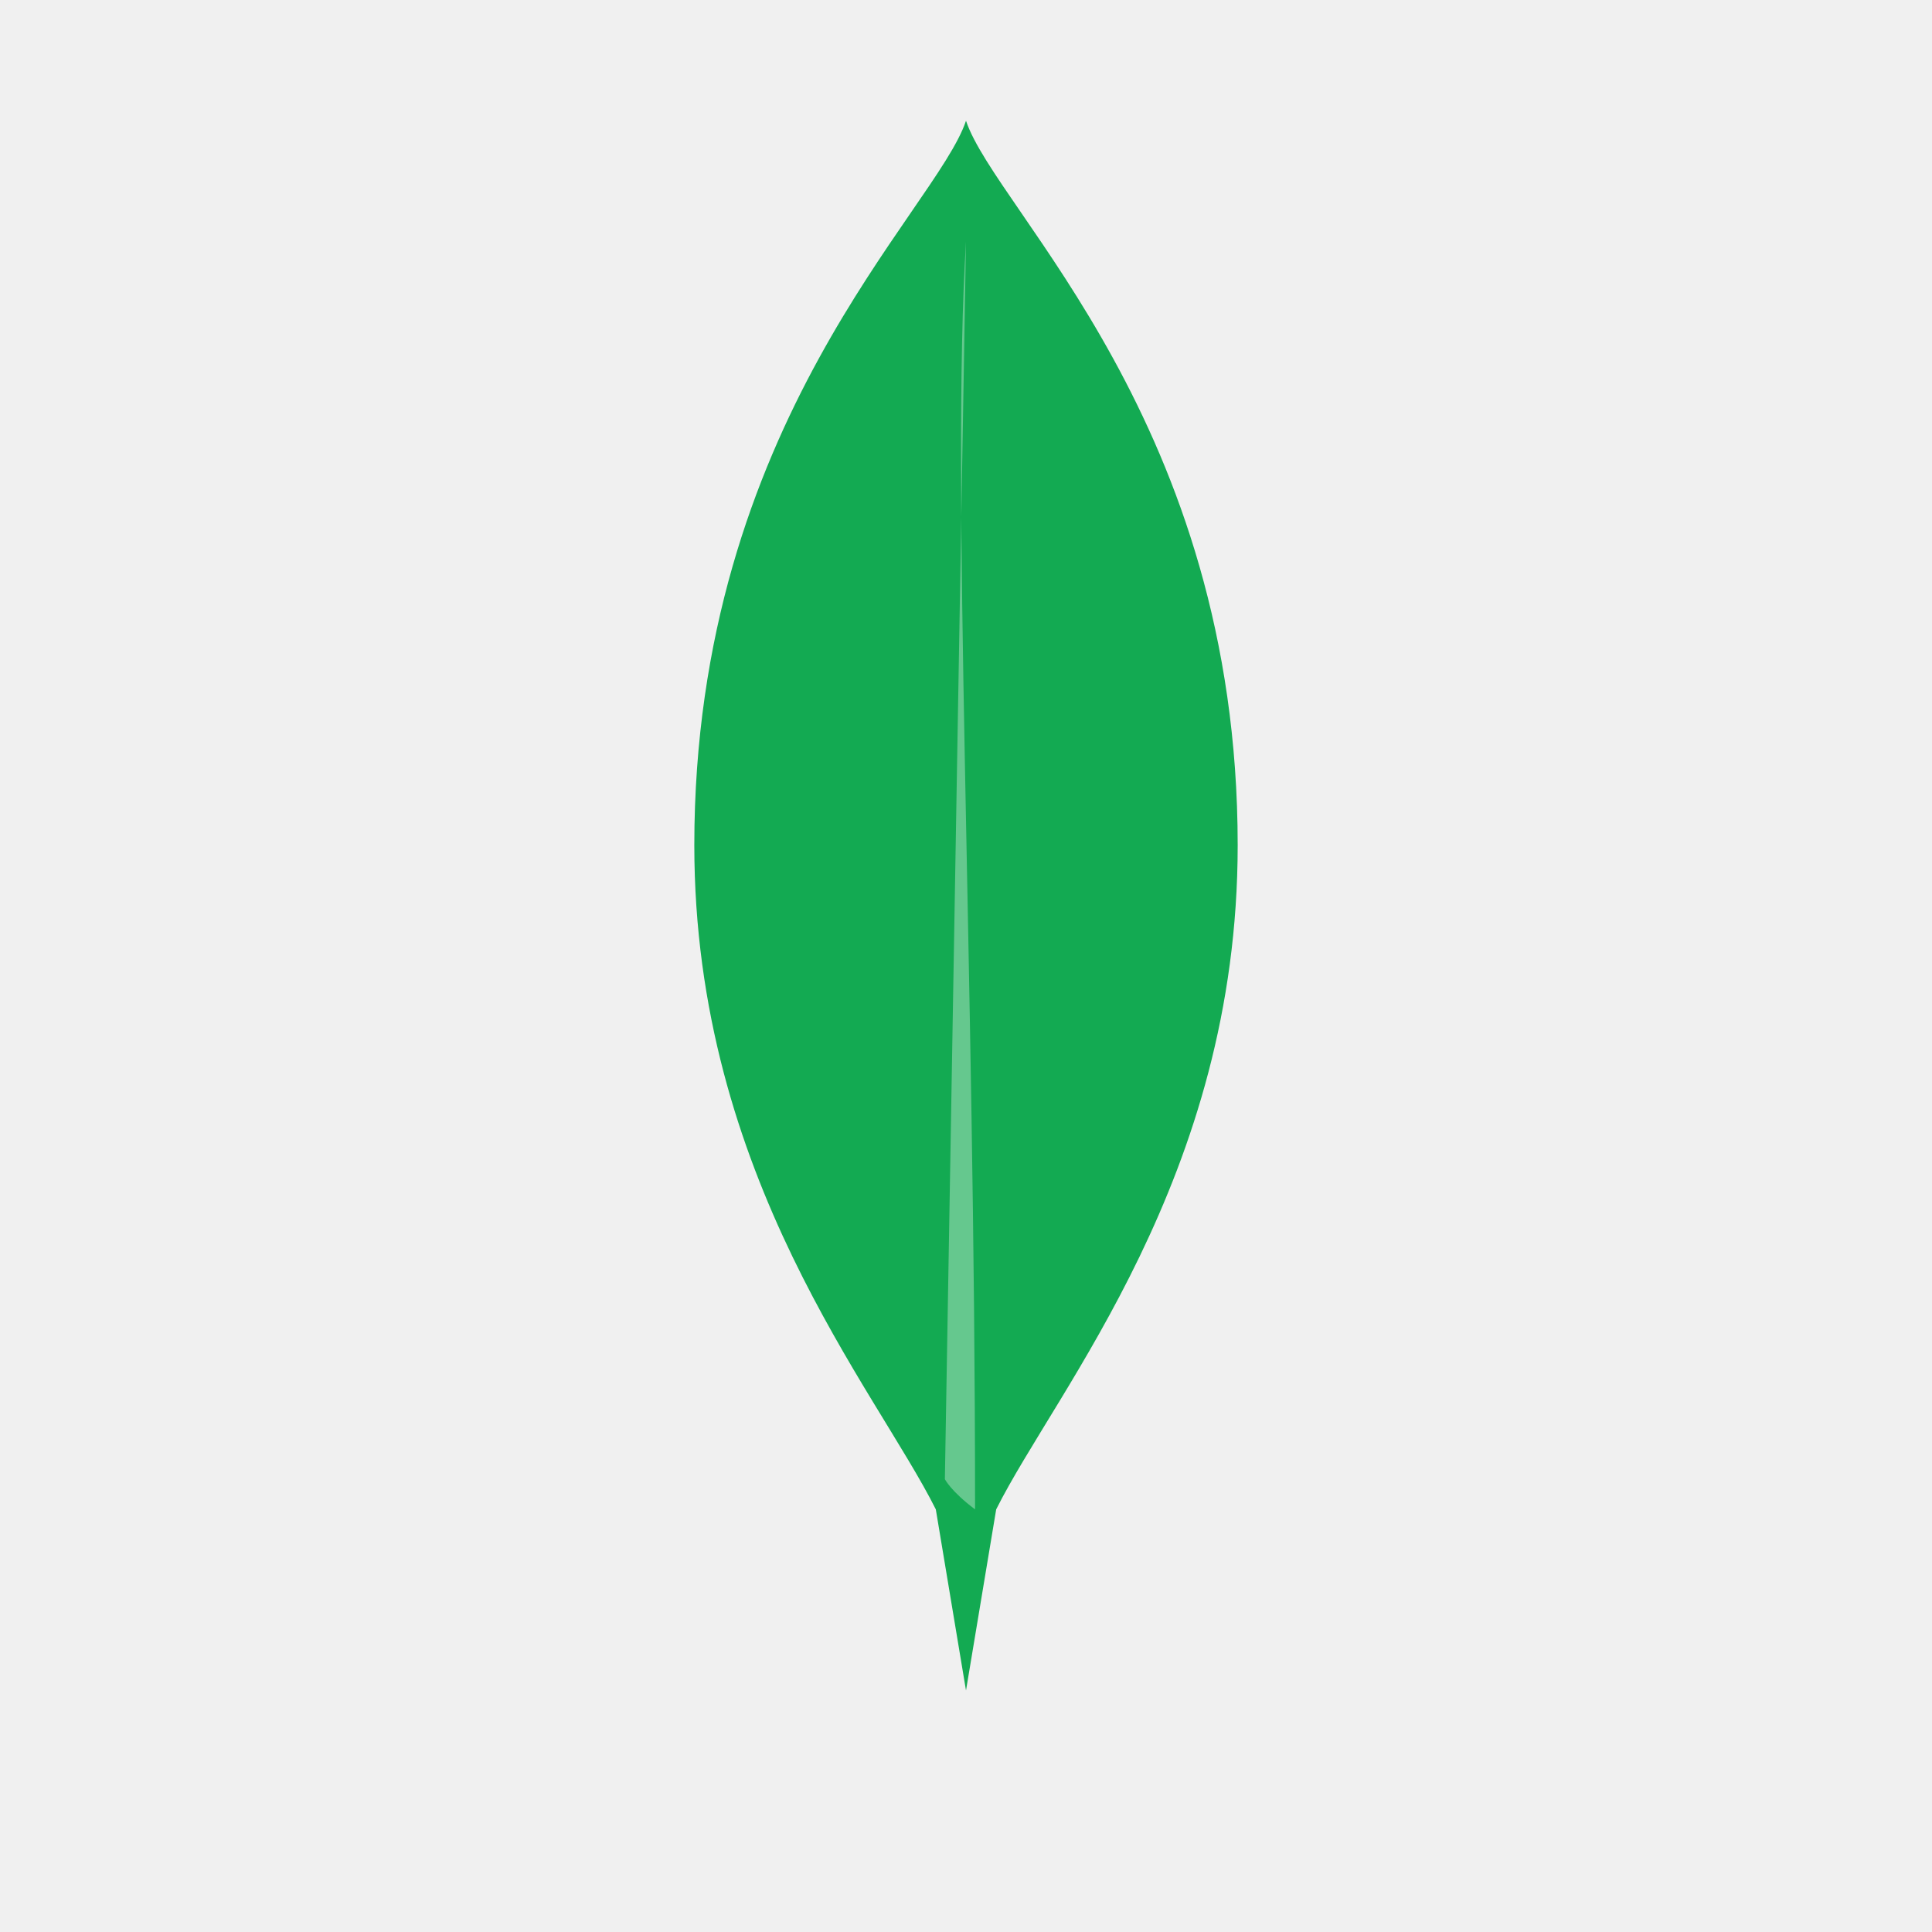
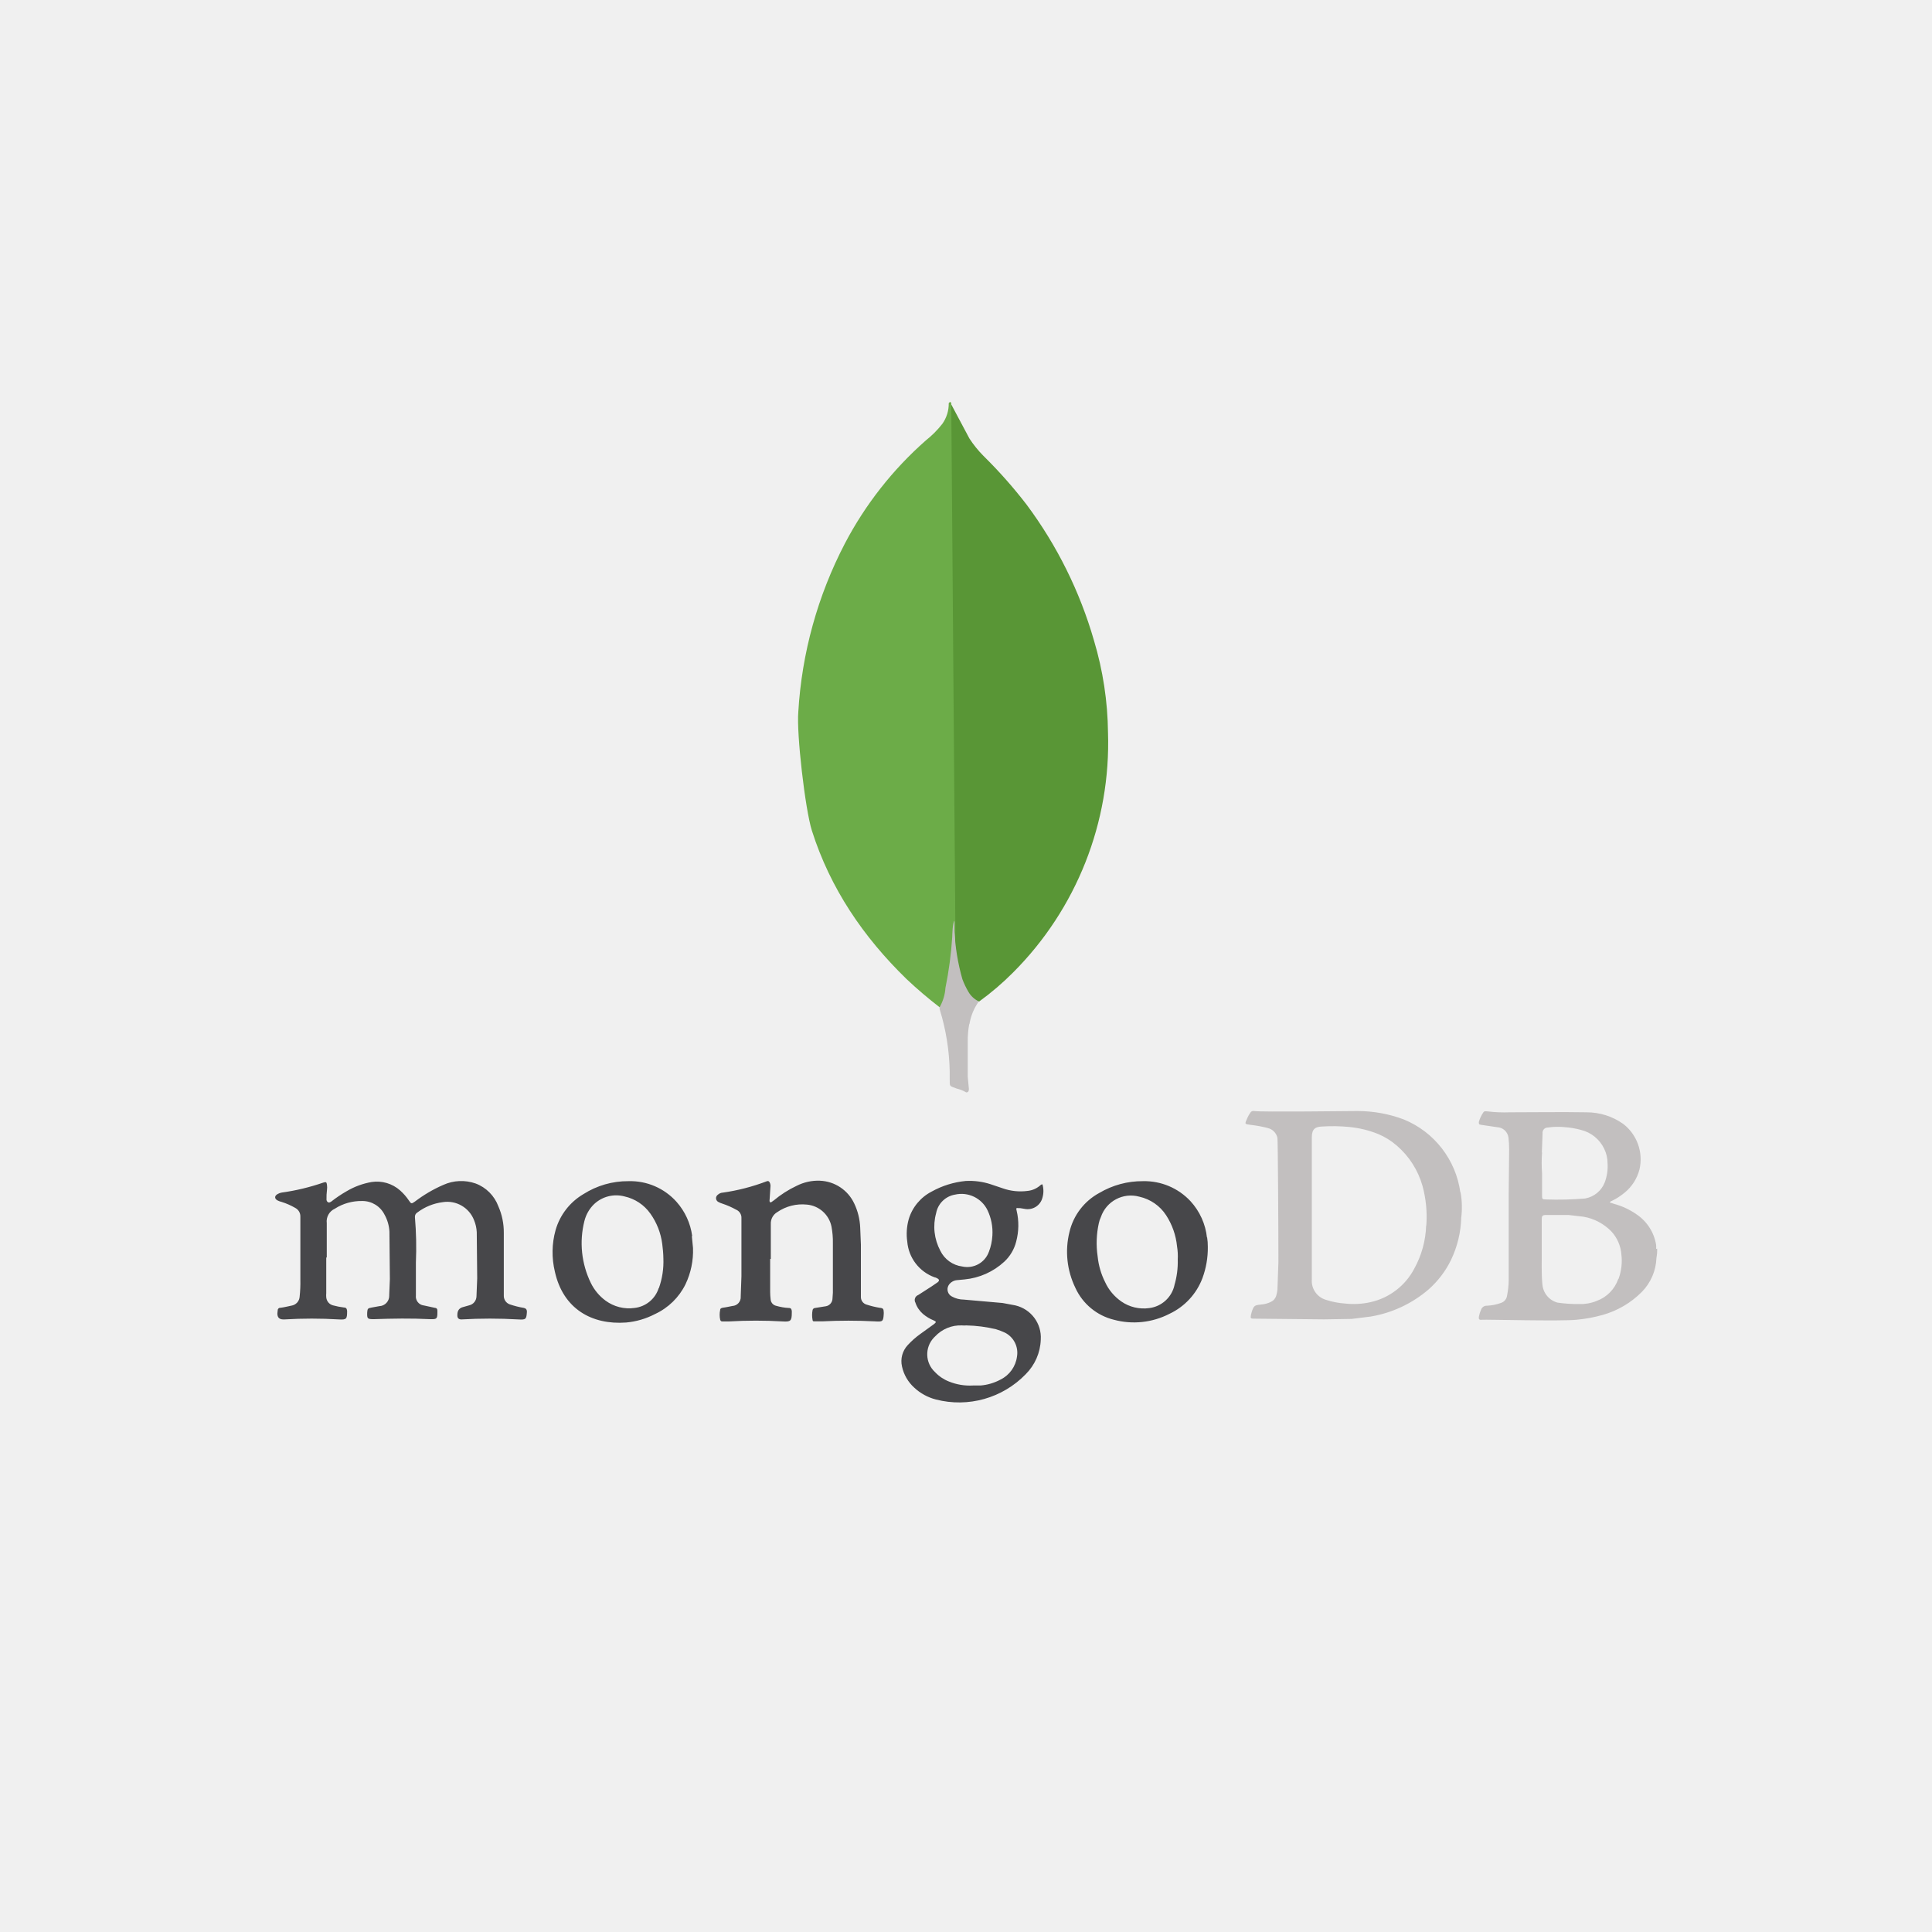
- <svg xmlns="http://www.w3.org/2000/svg" viewBox="0 0 64 64">
-   <path fill="#13aa52" d="M32 4c-1 3-9 10-9 24 0 11 6 18 8 22l1 6 1-6c2-4 8-11 8-22C41 14 33 7 32 4z" />
-   <path fill="#fff" fill-opacity=".35" d="M32 8c-.5 8 .3 24 .3 42-.8-.6-1-1-1-1z" />
+ <svg xmlns="http://www.w3.org/2000/svg" id="a" viewBox="0 0 300 300">
+   <defs>
+     <style>.b{fill:#c2bfbf;}.c{fill:#6cac48;}.d{fill:#47474a;}.e{fill:#599636;}</style>
+   </defs>
+   <path class="e" d="M147.67,62.72l2.86,5.37c.63,.97,1.36,1.87,2.17,2.69,2.41,2.37,4.66,4.91,6.72,7.59,4.72,6.34,8.26,13.48,10.45,21.08,1.39,4.64,2.13,9.45,2.18,14.3,.45,13.92-4.89,27.41-14.74,37.26-1.63,1.64-3.39,3.14-5.26,4.5-1,0-1.46-.79-1.84-1.46-.75-1.29-1.24-2.72-1.46-4.2-.39-1.74-.55-3.53-.47-5.32v-.82c-.06-.18-.92-80.58-.58-80.98h-.03Z" />
+   <path class="c" d="M147.67,62.54c-.12-.24-.24-.06-.35,.06,.02,1.15-.33,2.28-1,3.22-.75,.96-1.61,1.82-2.56,2.57-5.13,4.52-9.39,9.94-12.56,15.99-4.23,8.11-6.7,17.03-7.24,26.17-.29,3.33,1.05,15.06,2.11,18.43,2.86,9,8,16.53,14.68,23.03,1.66,1.57,3.39,3.04,5.2,4.43,.53,0,.59-.47,.7-.82,.23-.74,.41-1.51,.53-2.28,.53-2.92,.82-5.84,1.17-8.75l-.64-82.1-.02,.06Z" />
+   <path class="b" d="M150.53,159.06c.2-1.28,.7-2.5,1.46-3.56-.69-.33-1.26-.86-1.63-1.52-.36-.61-.67-1.26-.92-1.93-.7-2.46-1.12-4.98-1.23-7.54v-1.52c-.29,.24-.35,2.22-.35,2.52-.17,2.65-.52,5.28-1.05,7.88-.07,1.07-.39,2.11-.92,3.04,0,.14,.01,.27,.06,.41,.94,3.07,1.45,6.25,1.52,9.46v1.16c0,1.4-.06,1.11,1.11,1.58,.51,.12,1,.32,1.46,.59,.36,0,.41-.29,.41-.53l-.18-1.93v-5.38c-.01-.93,.06-1.85,.23-2.76l.04,.03Z" />
+   <path class="d" d="M50.66,195.27v5.53c-.02,.22-.02,.44,0,.66,.06,.6,.48,1.1,1.07,1.24,.55,.15,1.12,.26,1.69,.33,.33,0,.44,.18,.48,.53,0,1.24-.07,1.39-1.28,1.32-2.81-.17-5.63-.17-8.45,0h-.18q-.92,0-.92-.92c0-.15,.05-.33,.05-.48-.01-.21,.15-.4,.37-.41,.02,0,.05,0,.07,0,.59-.07,1.13-.22,1.69-.33,.71-.11,1.25-.7,1.28-1.42,.09-.85,.13-1.71,.11-2.57v-9.8c.03-.58-.28-1.12-.8-1.39-.66-.38-1.36-.69-2.09-.92-.21-.05-.42-.12-.62-.22-.53-.26-.55-.73,0-1.02,.19-.11,.4-.19,.62-.22,2.19-.3,4.34-.82,6.43-1.54,.43-.15,.54-.1,.59,.33,.04,.28,.04,.56,0,.84-.06,.46-.08,.93-.07,1.39-.02,.19,.06,.37,.22,.48,.18,.11,.36,0,.53-.11,.75-.59,1.55-1.13,2.38-1.6,1.19-.71,2.51-1.19,3.88-1.43,1.6-.24,3.22,.24,4.43,1.32,.51,.46,.97,.98,1.35,1.55,.36,.53,.4,.54,.92,.18,1.37-1.04,2.85-1.92,4.43-2.6,1.58-.72,3.38-.79,5.01-.22,1.64,.61,2.93,1.91,3.54,3.56,.57,1.29,.85,2.69,.84,4.1v9.72c-.03,.62,.34,1.18,.92,1.39,.71,.24,1.45,.43,2.19,.55q.48,.1,.48,.58c-.07,1.21-.18,1.28-1.35,1.21-2.94-.17-5.88-.17-8.82,0q-.59,0-.63-.54v-.18q0-1,.92-1.21l.92-.26c.66-.15,1.13-.75,1.13-1.43l.11-2.76-.07-7.17c-.03-.63-.17-1.26-.41-1.84-.75-1.97-2.78-3.15-4.86-2.82-1.42,.18-2.78,.72-3.92,1.58-.28,.15-.44,.45-.41,.76,.2,2.34,.25,4.69,.15,7.03v5.1c-.1,.77,.45,1.48,1.22,1.57,0,0,.01,0,.02,0l1.7,.37c.25,0,.4,.15,.4,.43v.27c0,1.03-.11,1.08-1.13,1.06-2.93-.15-5.86-.1-8.74,0-1,0-1.07-.06-1.03-1.07,.05-.59,.11-.62,.66-.73l1.21-.22c.88-.03,1.57-.76,1.55-1.64,0-.04,0-.08,0-.12l.1-2.45-.07-7.37c-.05-.93-.31-1.83-.76-2.63-.65-1.3-1.98-2.12-3.44-2.12-1.51-.03-3.01,.38-4.28,1.2-.86,.39-1.37,1.3-1.25,2.24v5.33h-.03Zm68.93,.22v5.16c0,.37,.03,.73,.07,1.1,.03,.5,.39,.92,.88,1.02,.63,.18,1.29,.3,1.94,.33,.36,0,.43,.18,.47,.48v.26c0,1.28-.18,1.43-1.43,1.35-2.76-.16-5.53-.16-8.29,0h-1.07c-.22,0-.27-.11-.33-.26-.11-.51-.11-1.03,0-1.54,0-.22,.18-.27,.41-.33,.53-.06,.99-.18,1.49-.27,.75-.04,1.33-.68,1.29-1.43,0-.03,0-.06,0-.1l.11-3.08v-9c.04-.58-.3-1.13-.84-1.35-.67-.37-1.37-.68-2.09-.92-.22-.06-.43-.15-.63-.26-.33-.15-.48-.55-.32-.88,.06-.12,.15-.22,.26-.29,.2-.17,.46-.28,.73-.29,2.33-.33,4.61-.92,6.81-1.76,.26-.1,.36,0,.47,.18,.11,.23,.15,.48,.11,.73l-.11,1.72c0,.22-.1,.53,.07,.62s.37-.18,.55-.27c1.08-.9,2.27-1.67,3.55-2.27,1.12-.57,2.37-.85,3.62-.8,2.31,.09,4.37,1.46,5.34,3.55,.55,1.15,.86,2.41,.92,3.69l.11,2.68v8.09c-.03,.58,.36,1.1,.92,1.24,.65,.21,1.31,.37,1.98,.48,.59,.06,.62,.18,.65,.73v.18c-.07,1.24-.15,1.28-1.39,1.2-2.73-.14-5.46-.14-8.19,0h-1.08c-.34,0-.36,0-.4-.25-.09-.48-.09-.98,0-1.46,.02-.21,.19-.36,.4-.37l1.69-.27c.53-.1,.94-.54,1-1.08l.07-1.02v-7.65c.02-.88-.06-1.77-.22-2.63-.38-1.85-1.93-3.23-3.81-3.4-1.63-.17-3.26,.24-4.61,1.17-.65,.38-1.03,1.09-1,1.84v5.43h-.11Z" />
+   <path class="b" d="M226.76,185.14c-.7-5.06-4.03-9.36-8.75-11.3-2.31-.88-4.77-1.32-7.24-1.32-1.02,0-15,.18-16.03,0-.23-.05-.47,.05-.59,.26-.19,.26-.34,.54-.47,.84-.44,.99-.44,.92,.62,1.06,.86,.1,1.72,.26,2.56,.48,.76,.18,1.34,.78,1.5,1.54,.07,.4,.15,13.28,.15,19.27l-.15,4.28c-.03,.31-.09,.62-.18,.92-.12,.44-.43,.8-.84,.99-.48,.23-1,.37-1.54,.41-.99,.1-1.13,.15-1.46,1.24l-.1,.4c-.07,.48-.05,.55,.43,.55l10.95,.11,4.28-.07,2.96-.37c3.31-.56,6.4-2.01,8.95-4.19,1.46-1.29,2.66-2.85,3.51-4.61,.98-2.05,1.52-4.28,1.58-6.55,.16-1.3,.13-2.62-.1-3.92l-.02-.02Zm-5.31,5.2c-.08,2.33-.71,4.61-1.84,6.65-1.38,2.64-3.85,4.54-6.76,5.2-1.32,.3-2.68,.37-4.02,.22-.97-.07-1.93-.25-2.86-.55-1.43-.38-2.39-1.73-2.27-3.21v-22.07c0-1.32,.59-1.6,1.53-1.65,1.44-.1,2.89-.07,4.32,.07,1.52,.15,3.01,.51,4.43,1.08,1.05,.44,2.03,1.04,2.89,1.79,1.93,1.65,3.33,3.84,4.02,6.29,.54,1.99,.74,4.05,.59,6.11l-.04,.06Zm35.71,3.58c.02-.21,.02-.41,0-.62-.31-1.93-1.41-3.64-3.03-4.73-1.07-.75-2.26-1.3-3.52-1.64-.2-.08-.41-.14-.62-.18,.02-.13,.13-.24,.26-.26,.74-.35,1.42-.79,2.05-1.32,1.11-.91,1.9-2.16,2.27-3.55,.63-2.66-.36-5.44-2.52-7.1-1.66-1.18-3.66-1.81-5.7-1.8-3.95-.07-7.94,0-11.89,0-1.15,.04-2.3,0-3.44-.14-.22,0-.53-.11-.69,.15-.31,.46-.55,.96-.7,1.49,0,.26,0,.41,.33,.44l2.52,.37c.89,.04,1.62,.7,1.75,1.58,.07,.61,.11,1.23,.11,1.84l-.07,6.85v13.53c-.01,.8-.1,1.59-.26,2.38-.07,.51-.43,.94-.92,1.1-.7,.26-1.44,.41-2.19,.44-.41-.02-.79,.23-.92,.62-.15,.33-.26,.68-.33,1.03-.07,.43,0,.59,.48,.53s12.4,.26,14.67,0c1.36-.12,2.71-.37,4.03-.74,2.31-.64,4.42-1.88,6.11-3.58,1.39-1.41,2.2-3.29,2.27-5.27,.09-.48,.13-.97,.11-1.46l-.13,.04Zm-17.74-14.99l.11-2.93c-.06-.44,.25-.85,.69-.91,.02,0,.05,0,.07,0,.87-.13,1.76-.16,2.63-.07,.88,.06,1.75,.2,2.6,.44,1.57,.39,2.88,1.46,3.58,2.92,.34,.7,.52,1.46,.52,2.24,.07,1.02-.08,2.04-.44,2.99-.51,1.3-1.66,2.24-3.03,2.49-2.03,.17-4.07,.22-6.11,.15-.55,0-.59-.07-.59-.62v-3.45c-.08-1.07-.08-2.15,0-3.22l-.04-.02Zm11.86,19.68c-.55,1.58-1.78,2.83-3.36,3.4-.85,.35-1.76,.51-2.67,.48-1.14,.02-2.27-.06-3.4-.22-1.31-.35-2.25-1.5-2.35-2.86-.18-1.84-.07-3.77-.1-5.16v-4.83c0-.59,.06-.76,.69-.76h3.45l2.34,.27c1.64,.28,3.15,1.08,4.32,2.27,.92,.99,1.48,2.27,1.57,3.62,.15,1.26,0,2.54-.43,3.73l-.05,.06Z" />
+   <path class="d" d="M158.35,187.59l.92,.15c1.19,.15,2.3-.6,2.6-1.76,.2-.68,.2-1.4,0-2.08-.22,0-.33,.18-.44,.25-.53,.43-1.17,.7-1.84,.77-1.32,.18-2.66,.04-3.92-.41l-1.84-.62c-1.25-.41-2.57-.58-3.88-.51-1.85,.18-3.65,.74-5.27,1.64-1.73,.89-3.03,2.45-3.58,4.32-.31,1.13-.39,2.31-.22,3.47,.21,2.51,1.87,4.67,4.24,5.53,.15,0,.26,.11,.41,.15,.33,.18,.37,.37,.07,.62l-.92,.63-2.1,1.35c-.43,.16-.65,.64-.49,1.07,.01,.04,.03,.07,.05,.1,.22,.68,.63,1.29,1.17,1.76,.51,.43,1.07,.77,1.69,1.02,.41,.18,.41,.27,0,.59l-2.08,1.5c-.72,.51-1.38,1.1-1.98,1.75-.82,.89-1.15,2.12-.88,3.3,.27,1.27,.94,2.42,1.9,3.29,.95,.89,2.11,1.52,3.36,1.84,5.02,1.3,10.34-.2,13.95-3.92,1.43-1.43,2.27-3.34,2.34-5.36,.17-2.51-1.51-4.76-3.95-5.33l-1.97-.37-6.04-.53c-.64,0-1.28-.17-1.84-.48-.61-.31-.86-1.06-.55-1.67,.03-.06,.07-.12,.1-.17,.29-.4,.75-.66,1.24-.7l1.17-.11c2.31-.22,4.48-1.19,6.18-2.76,.9-.84,1.54-1.92,1.84-3.11,.42-1.58,.45-3.23,.07-4.82-.11-.41-.07-.44,.43-.37l.06-.02Zm-8.97,18.22c.22,.02,.44,.02,.66,0,1.55,.03,3.1,.23,4.61,.59,.49,.15,.97,.33,1.43,.55,1.35,.7,2.09,2.19,1.84,3.69-.2,1.55-1.16,2.89-2.56,3.58-.96,.52-2.02,.83-3.11,.92h-1.17c-1.27,.07-2.55-.14-3.73-.62-.82-.32-1.56-.82-2.16-1.46-1.53-1.41-1.62-3.8-.2-5.33,.06-.07,.13-.14,.2-.2,1.08-1.16,2.61-1.79,4.19-1.72Zm4.17-11.42c-.61,1.69-2.38,2.66-4.14,2.27-1.47-.19-2.75-1.11-3.4-2.45-.95-1.79-1.19-3.87-.65-5.82,.27-1.48,1.44-2.64,2.93-2.89,2.04-.47,4.14,.54,5.05,2.42,.58,1.22,.84,2.56,.76,3.91-.05,.88-.23,1.75-.55,2.57h0Zm-46.07-2.49c-.27-1.96-1.11-3.79-2.42-5.27-1.89-2.12-4.62-3.3-7.46-3.22-2.49-.02-4.92,.68-7.02,2.02-2.1,1.24-3.64,3.24-4.31,5.58-.59,2.11-.62,4.33-.11,6.45,1.28,5.79,5.75,8.29,11.06,7.9,1.57-.14,3.1-.59,4.5-1.32,2.05-.95,3.72-2.58,4.72-4.61,.84-1.76,1.24-3.69,1.17-5.64l-.18-1.84,.07-.06Zm-5.2,8.12c-.53,1.68-2.01,2.89-3.77,3.08-1.58,.22-3.18-.19-4.47-1.13-.98-.72-1.77-1.67-2.3-2.76-1.45-2.98-1.81-6.38-1-9.59,.25-1.02,.78-1.95,1.54-2.67,1.26-1.17,3.03-1.61,4.69-1.17,1.63,.36,3.06,1.31,4.02,2.67,.99,1.39,1.62,3,1.84,4.69,.1,.75,.17,1.51,.18,2.27,.06,1.57-.17,3.13-.7,4.61l-.04,.02Zm85.14-7.82c-.22-2.12-1.12-4.11-2.56-5.68-1.9-2.04-4.58-3.17-7.37-3.11-2.4-.02-4.75,.62-6.81,1.84-2.32,1.26-4,3.46-4.61,6.03-.73,2.92-.4,6,.92,8.71,1.13,2.47,3.33,4.29,5.97,4.94,2.89,.78,5.97,.45,8.63-.92,2.36-1.11,4.2-3.09,5.12-5.53,.58-1.56,.86-3.21,.84-4.86,0-.5-.03-1.01-.11-1.5l-.03,.08Zm-5.05,7.37c-.43,1.89-1.99,3.31-3.92,3.55-1.52,.21-3.06-.15-4.32-1.02-1.09-.76-1.97-1.79-2.52-3-.64-1.26-1.03-2.62-1.17-4.02-.25-1.7-.19-3.44,.18-5.12,.07-.34,.18-.67,.33-.99,.84-2.46,3.45-3.84,5.96-3.15,1.72,.38,3.22,1.42,4.17,2.89,.94,1.45,1.52,3.1,1.69,4.82,.11,.68,.15,1.36,.11,2.05,.04,1.36-.14,2.72-.53,4.03l.02-.03Z" />
</svg>
